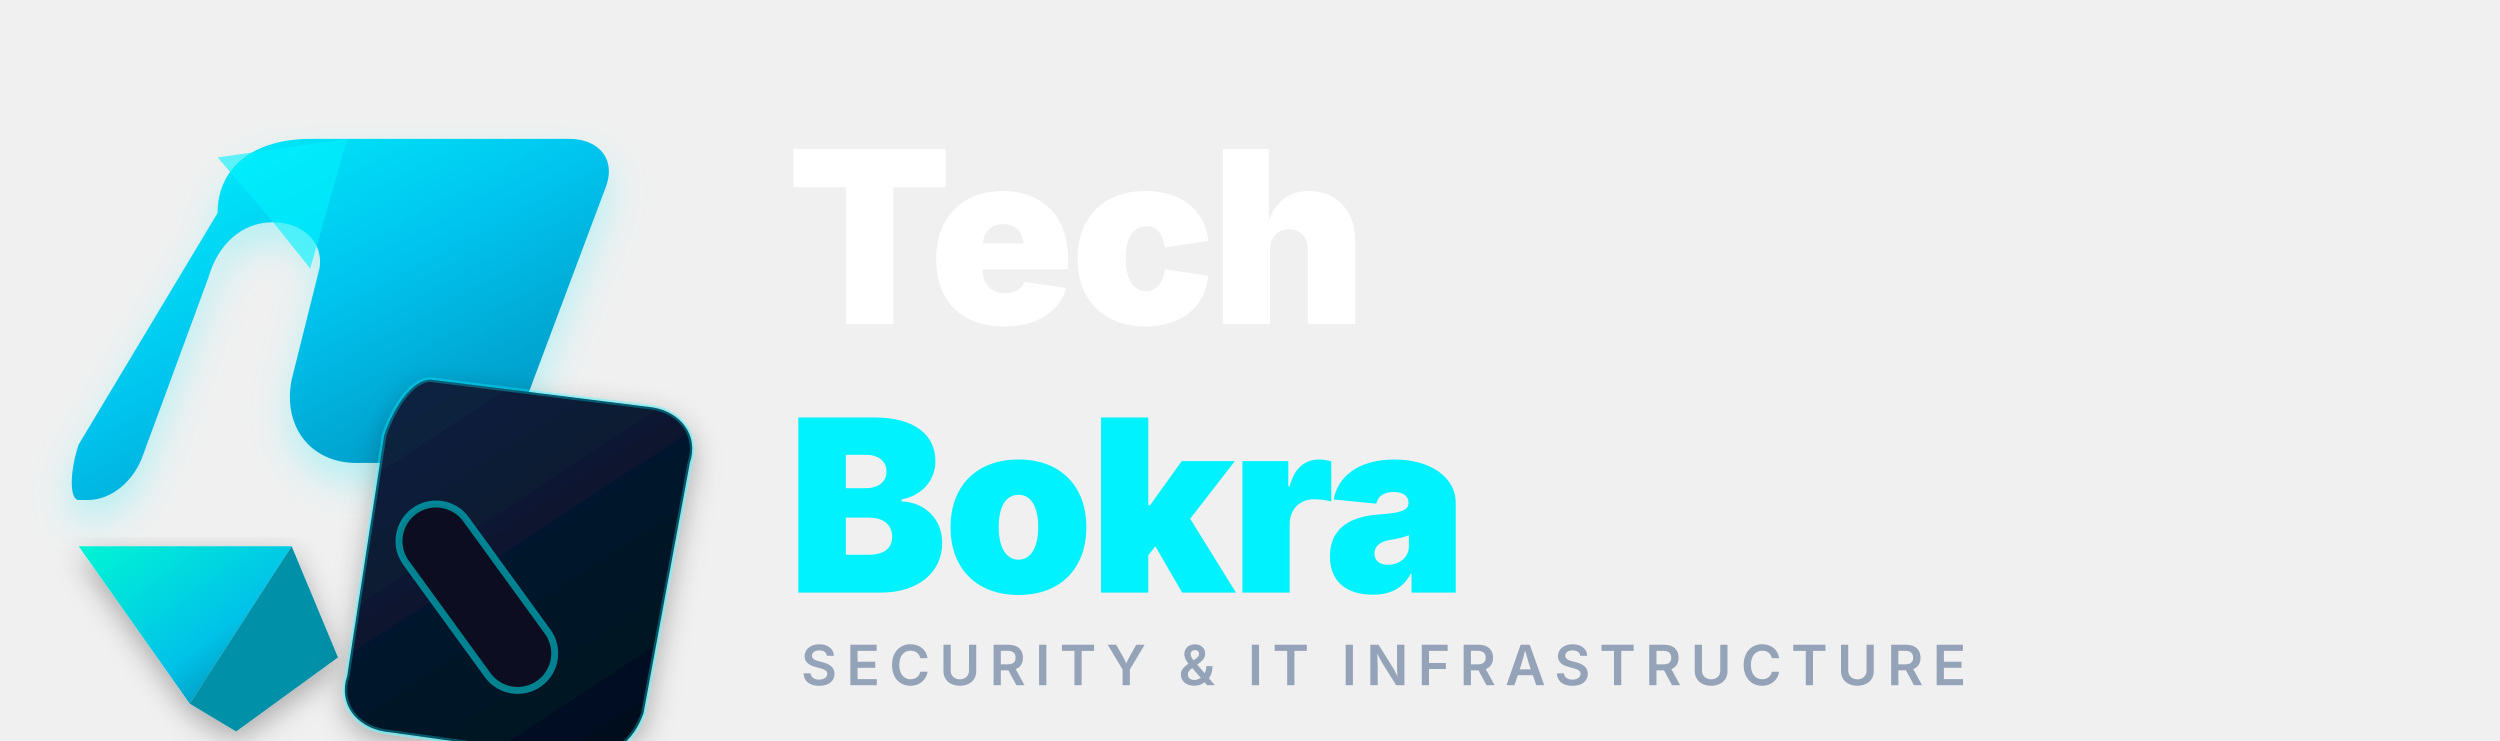
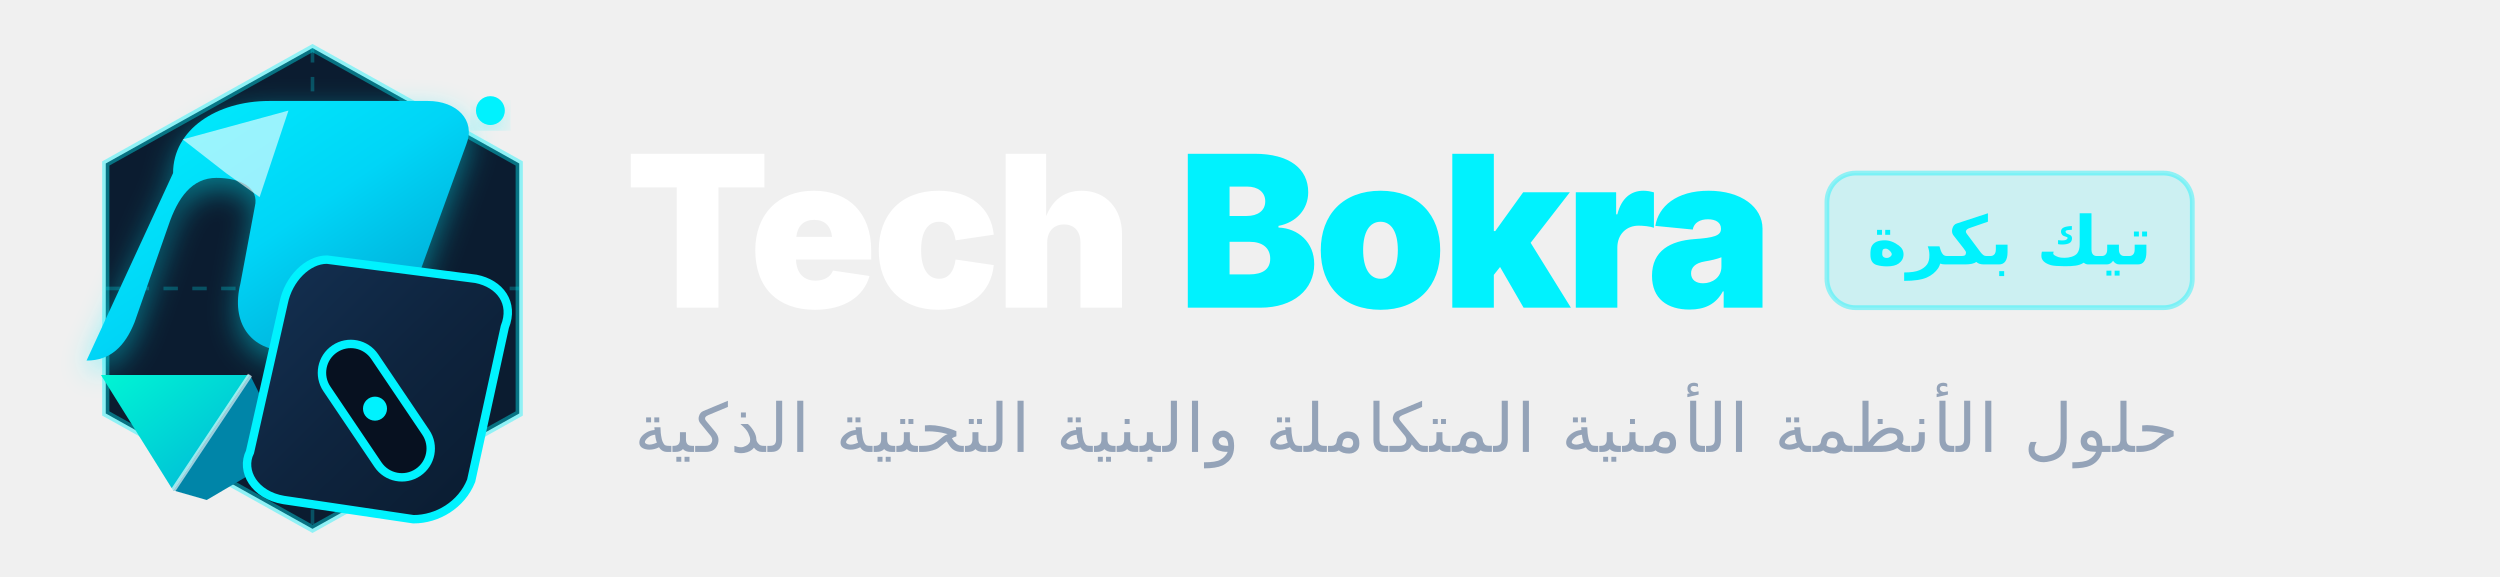
- <svg xmlns="http://www.w3.org/2000/svg" viewBox="0 0 540 160" width="100%" height="100%" fill="none">
+ <svg xmlns="http://www.w3.org/2000/svg" viewBox="0 0 520 120" width="100%" height="100%" fill="none">
  <defs>
-     <linearGradient id="tb-cyan-grad" x1="10%" y1="0%" x2="90%" y2="100%">
+     <linearGradient id="tb-cyan-main" x1="0%" y1="0%" x2="100%" y2="100%">
      <stop offset="0%" stop-color="#00F2FE" />
-       <stop offset="45%" stop-color="#00C4EE" />
-       <stop offset="100%" stop-color="#0088B5" />
+       <stop offset="50%" stop-color="#00D5F7" />
+       <stop offset="100%" stop-color="#0099C7" />
    </linearGradient>
-     <linearGradient id="tb-teal-grad" x1="0%" y1="0%" x2="100%" y2="100%">
+     <linearGradient id="tb-azure-main" x1="0%" y1="0%" x2="100%" y2="100%">
      <stop offset="0%" stop-color="#00F5D4" />
-       <stop offset="60%" stop-color="#00C2E8" />
-       <stop offset="100%" stop-color="#007799" />
+       <stop offset="100%" stop-color="#00B4D8" />
    </linearGradient>
-     <linearGradient id="tb-navy-grad" x1="20%" y1="0%" x2="80%" y2="100%">
-       <stop offset="0%" stop-color="#0B2342" />
-       <stop offset="50%" stop-color="#06162B" />
-       <stop offset="100%" stop-color="#040F1D" />
+     <linearGradient id="tb-navy-main" x1="0%" y1="0%" x2="100%" y2="100%">
+       <stop offset="0%" stop-color="#143153" />
+       <stop offset="50%" stop-color="#0E243E" />
+       <stop offset="100%" stop-color="#0A1B2F" />
    </linearGradient>
-     <filter id="tb-shadow" x="-10%" y="-10%" width="130%" height="130%">
-       <feDropShadow dx="0" dy="4" stdDeviation="4" flood-color="#00F2FE" flood-opacity="0.25" />
-     </filter>
-     <filter id="tb-subtle-shadow" x="-10%" y="-10%" width="120%" height="120%">
-       <feDropShadow dx="0" dy="2" stdDeviation="3" flood-color="#000000" flood-opacity="0.3" />
+     <filter id="tb-glow-filter" x="-20%" y="-20%" width="140%" height="140%">
+       <feDropShadow dx="0" dy="2" stdDeviation="3" flood-color="#00F2FE" flood-opacity="0.45" />
    </filter>
  </defs>
-   <g transform="translate(15, 10)">
-     <path d="M 32 36           C 32 26, 40 20, 52 20           L 108 20           C 114 20, 118 24, 116 30           L 98 78           C 95 85, 87 90, 80 90           L 62 90           C 52 90, 46 82, 48 72           L 54 48           C 55 42, 50 38, 44 38           C 37 38, 32 43, 30 50           L 16 88           C 14 94, 9 98, 4 98           L 2 98           C 0 98, 0 92, 2 86           Z" fill="url(#tb-cyan-grad)" filter="url(#tb-shadow)" />
-     <path d="M 32 24 L 60 20 L 52 48 L 44 38 Z" fill="#00F2FE" opacity="0.6" />
-     <g filter="url(#tb-subtle-shadow)">
-       <path d="M 2 108 L 48 108 L 26 142 Z" fill="url(#tb-teal-grad)" />
-       <path d="M 26 142 L 48 108 L 58 132 L 36 148 Z" fill="#0090A8" />
-     </g>
-     <g filter="url(#tb-subtle-shadow)">
-       <path d="M 78 72             L 126 78             C 132 79, 136 84, 134 90             L 124 144             C 122 150, 117 154, 111 154             L 68 148             C 62 147, 58 142, 60 136             L 68 84             C 70 78, 74 72, 78 72             Z" fill="url(#tb-navy-grad)" stroke="#00F2FE" stroke-width="1" stroke-opacity="0.3" />
-       <rect x="80" y="96" width="16" height="46" rx="8" transform="rotate(-36 88 119)" fill="#071120" stroke="#00F2FE" stroke-width="1.5" stroke-opacity="0.5" />
-     </g>
+   <g transform="translate(10, 5)">
+     <polygon points="55,5 98,29 98,81 55,105 12,81 12,29" fill="#0B1C30" stroke="#00F2FE" stroke-width="1.5" stroke-opacity="0.4" />
+     <line x1="12" y1="55" x2="98" y2="55" stroke="#00F2FE" stroke-width="0.75" stroke-dasharray="3 3" stroke-opacity="0.25" />
+     <line x1="55" y1="5" x2="55" y2="105" stroke="#00F2FE" stroke-width="0.75" stroke-dasharray="3 3" stroke-opacity="0.25" />
+     <path d="M 26 31 C 26 22, 35 16, 46 16 L 79 16 C 85 16, 89 20, 87 25 L 75 58 C 72 64, 66 68, 59 68 L 50 68 C 42 68, 38 62, 40 54 L 43 38 C 44 34, 40 32, 35 32 C 30 32, 27 36, 25 42 L 18 62 C 16 67, 13 70, 8 70 Z" fill="url(#tb-cyan-main)" filter="url(#tb-glow-filter)" />
+     <path d="M 28 24 L 50 18 L 44 36 L 37 31 Z" fill="#FFFFFF" opacity="0.6" />
+     <path d="M 11 73 L 42 73 L 26 97 Z" fill="url(#tb-azure-main)" />
+     <path d="M 26 97 L 42 73 L 50 89 L 33 99 Z" fill="#0085A8" />
+     <line x1="26" y1="97" x2="42" y2="73" stroke="#FFFFFF" stroke-width="1" stroke-opacity="0.6" />
+     <path d="M 58 49 L 89 53 C 94 54, 97 58, 95 63 L 88 95 C 86 100, 81 103, 76 103 L 49 99 C 43 98, 40 93, 42 89 L 49 58 C 50 53, 54 49, 58 49 Z" fill="url(#tb-navy-main)" stroke="#00F2FE" stroke-width="1.75" />
+     <rect x="62" y="65" width="12" height="31" rx="6" transform="rotate(-34 68 80)" fill="#071120" stroke="#00F2FE" stroke-width="1.75" />
+     <circle cx="68" cy="80" r="2.5" fill="#00F2FE" />
+     <circle cx="92" cy="18" r="3" fill="#00F2FE" filter="url(#tb-glow-filter)" />
  </g>
-   <g transform="translate(170, 0)">
-     <text x="0" y="70" font-family="'Cairo', 'Inter', 'Segoe UI', sans-serif" font-weight="900" font-size="52" fill="#FFFFFF" letter-spacing="-1">
-       Tech
-     </text>
-     <text x="0" y="128" font-family="'Cairo', 'Inter', 'Segoe UI', sans-serif" font-weight="900" font-size="52" fill="#00F2FE" letter-spacing="-1">
-       Bokra
-     </text>
-     <text x="3" y="148" font-family="'Cairo', 'Inter', sans-serif" font-weight="600" font-size="12" fill="#94A3B8" letter-spacing="2">
-       SECURITY &amp; IT INFRASTRUCTURE
-     </text>
+   <g transform="translate(130, 20)">
+     <text x="0" y="44" font-family="'Inter', sans-serif" font-weight="900" font-size="44" fill="#FFFFFF" letter-spacing="-1">Tech</text>
+     <text x="115" y="44" font-family="'Inter', sans-serif" font-weight="900" font-size="44" fill="#00F2FE" letter-spacing="-1">Bokra</text>
+     <rect x="250" y="16" width="76" height="28" rx="6" fill="#00F2FE" fill-opacity="0.15" stroke="#00F2FE" stroke-opacity="0.4" stroke-width="1" />
+     <text x="288" y="35" font-family="'Cairo', sans-serif" font-weight="700" font-size="14" fill="#00F2FE" text-anchor="middle">تيك بكرة</text>
+     <text x="2" y="74" font-family="'Cairo', sans-serif" font-weight="500" font-size="14" fill="#94A3B8" letter-spacing="0.5">حلول الأنظمة الأمنية المتكاملة والبنية التحتية الذكية</text>
  </g>
</svg>
